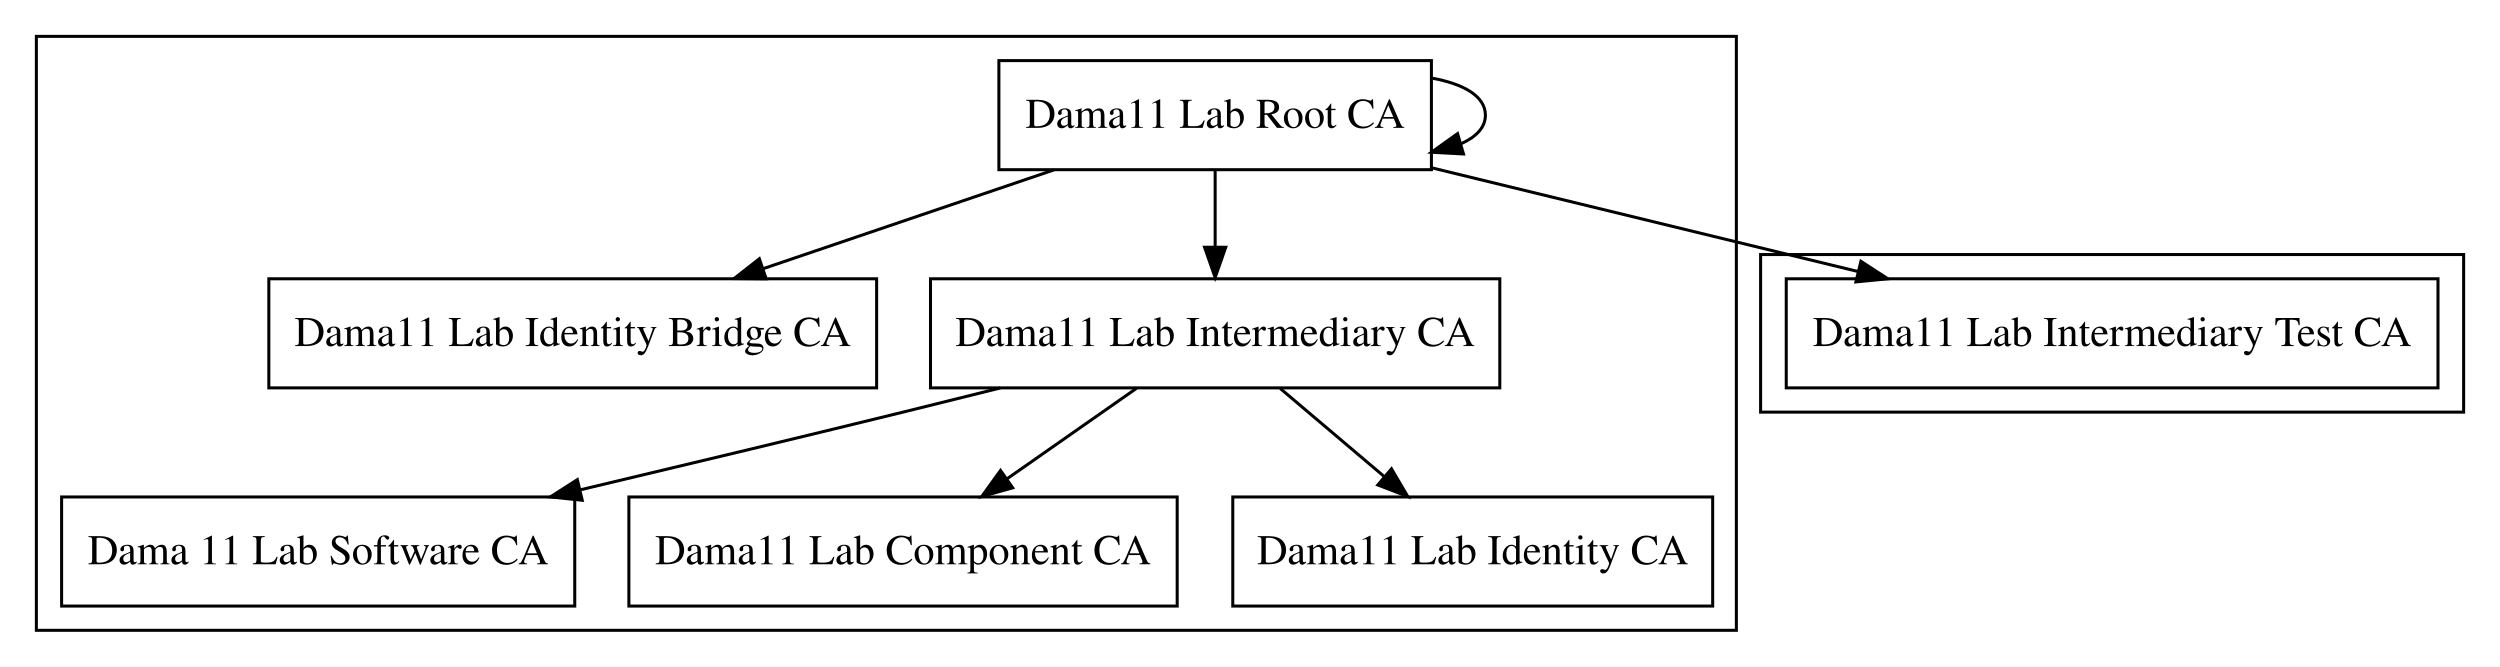
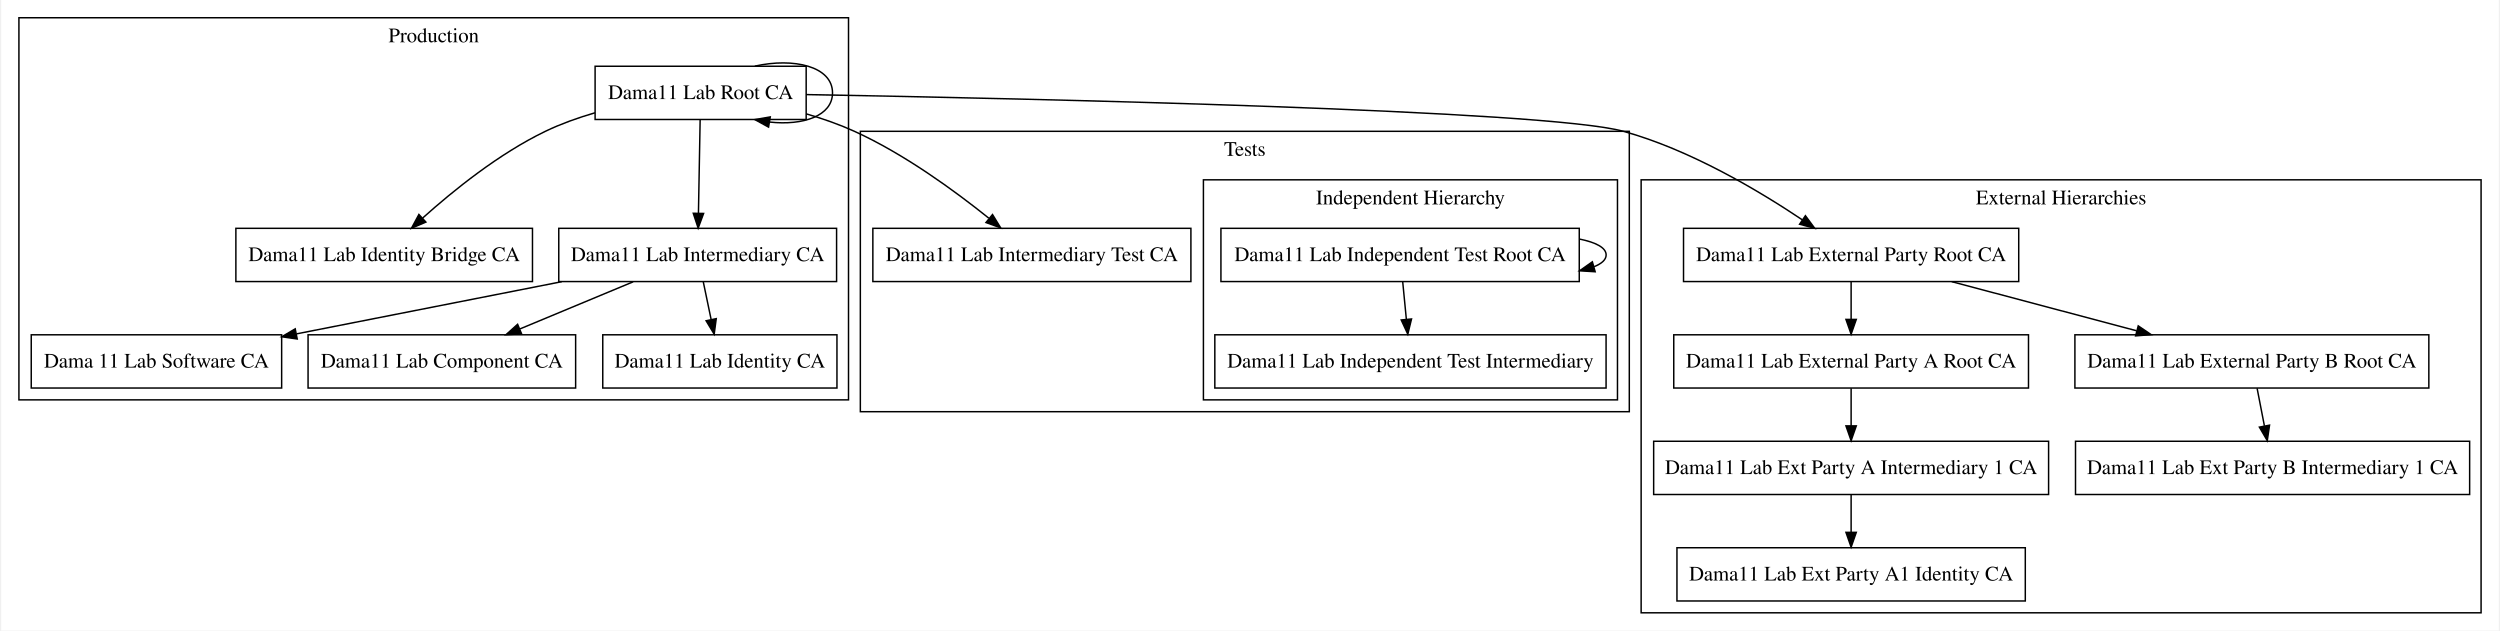
- <svg xmlns="http://www.w3.org/2000/svg" width="825pt" height="220pt" viewBox="0.00 0.00 825.00 220.00">
-   <g id="graph0" class="graph" transform="scale(1 1) rotate(0) translate(4 216)">
-     <polygon fill="#ffffff" stroke="transparent" points="-4,4 -4,-216 821,-216 821,4 -4,4" />
+ <svg xmlns="http://www.w3.org/2000/svg" width="1689pt" height="426pt" viewBox="0.00 0.00 1689.00 426.40">
+   <g id="graph0" class="graph" transform="scale(1 1) rotate(0) translate(4 422.4)">
+     <polygon fill="#ffffff" stroke="transparent" points="-4,4 -4,-422.4 1685,-422.4 1685,4 -4,4" />
    <g id="clust1" class="cluster">
-       <polygon fill="none" stroke="#000000" points="577,-80 577,-132 809,-132 809,-80 577,-80" />
+       <polygon fill="none" stroke="#000000" points="577,-144 577,-333.6 1097,-333.6 1097,-144 577,-144" />
+       <text text-anchor="middle" x="837" y="-317" font-family="Times,serif" font-size="14.00" fill="#000000">Tests</text>
    </g>
    <g id="clust2" class="cluster">
-       <polygon fill="none" stroke="#000000" points="8,-8 8,-204 569,-204 569,-8 8,-8" />
+       <polygon fill="none" stroke="#000000" points="809,-152 809,-300.8 1089,-300.8 1089,-152 809,-152" />
+       <text text-anchor="middle" x="949" y="-284.2" font-family="Times,serif" font-size="14.00" fill="#000000">Independent Hierarchy</text>
+     </g>
+     <g id="clust3" class="cluster">
+       <polygon fill="none" stroke="#000000" points="1105,-8 1105,-300.8 1673,-300.8 1673,-8 1105,-8" />
+       <text text-anchor="middle" x="1389" y="-284.2" font-family="Times,serif" font-size="14.00" fill="#000000">External Hierarchies</text>
+     </g>
+     <g id="clust4" class="cluster">
+       <polygon fill="none" stroke="#000000" points="8,-152 8,-410.4 569,-410.4 569,-152 8,-152" />
+       <text text-anchor="middle" x="288.5" y="-393.8" font-family="Times,serif" font-size="14.00" fill="#000000">Production</text>
    </g>
    <g id="node1" class="node">
-       <polygon fill="none" stroke="#000000" points="800.537,-124 585.463,-124 585.463,-88 800.537,-88 800.537,-124" />
-       <text text-anchor="middle" x="693" y="-101.8" font-family="Times,serif" font-size="14.00" fill="#000000">Dama11 Lab Intermediary Test CA</text>
+       <polygon fill="none" stroke="#000000" points="800.537,-268 585.463,-268 585.463,-232 800.537,-232 800.537,-268" />
+       <text text-anchor="middle" x="693" y="-245.8" font-family="Times,serif" font-size="14.00" fill="#000000">Dama11 Lab Intermediary Test CA</text>
    </g>
    <g id="node2" class="node">
-       <polygon fill="none" stroke="#000000" points="468.365,-196 325.635,-196 325.635,-160 468.365,-160 468.365,-196" />
-       <text text-anchor="middle" x="397" y="-173.8" font-family="Times,serif" font-size="14.00" fill="#000000">Dama11 Lab Root CA</text>
+       <polygon fill="none" stroke="#000000" points="1081.289,-196 816.712,-196 816.712,-160 1081.289,-160 1081.289,-196" />
+       <text text-anchor="middle" x="949" y="-173.8" font-family="Times,serif" font-size="14.00" fill="#000000">Dama11 Lab Independent Test Intermediary</text>
+     </g>
+     <g id="node3" class="node">
+       <polygon fill="none" stroke="#000000" points="1063.162,-268 820.838,-268 820.838,-232 1063.162,-232 1063.162,-268" />
+       <text text-anchor="middle" x="942" y="-245.8" font-family="Times,serif" font-size="14.00" fill="#000000">Dama11 Lab Independent Test Root CA</text>
    </g>
    <g id="edge3" class="edge">
-       <path fill="none" stroke="#000000" d="M468.276,-160.663C510.66,-150.353 564.647,-137.221 609.083,-126.412" />
-       <polygon fill="#000000" stroke="#000000" points="610.102,-129.766 618.992,-124.002 608.448,-122.965 610.102,-129.766" />
+       <path fill="none" stroke="#000000" d="M943.766,-231.831C944.515,-224.131 945.405,-214.974 946.237,-206.417" />
+       <polygon fill="#000000" stroke="#000000" points="949.726,-206.705 947.21,-196.413 942.759,-206.028 949.726,-206.705" />
+     </g>
+     <g id="edge4" class="edge">
+       <path fill="none" stroke="#000000" d="M1063.344,-260.728C1074.386,-258.498 1081.331,-254.922 1081.331,-250 1081.331,-246.77 1078.34,-244.12 1073.163,-242.049" />
+       <polygon fill="#000000" stroke="#000000" points="1073.919,-238.626 1063.344,-239.272 1072.014,-245.361 1073.919,-238.626" />
+     </g>
+     <g id="node4" class="node">
+       <polygon fill="none" stroke="#000000" points="1380.533,-124 1113.467,-124 1113.467,-88 1380.533,-88 1380.533,-124" />
+       <text text-anchor="middle" x="1247" y="-101.8" font-family="Times,serif" font-size="14.00" fill="#000000">Dama11 Lab Ext Party A Intermediary 1 CA</text>
+     </g>
+     <g id="node5" class="node">
+       <polygon fill="none" stroke="#000000" points="1364.782,-52 1129.218,-52 1129.218,-16 1364.782,-16 1364.782,-52" />
+       <text text-anchor="middle" x="1247" y="-29.8" font-family="Times,serif" font-size="14.00" fill="#000000">Dama11 Lab Ext Party A1 Identity CA</text>
+     </g>
+     <g id="edge2" class="edge">
+       <path fill="none" stroke="#000000" d="M1247,-87.831C1247,-80.131 1247,-70.974 1247,-62.417" />
+       <polygon fill="#000000" stroke="#000000" points="1250.5,-62.413 1247,-52.413 1243.5,-62.413 1250.5,-62.413" />
+     </g>
+     <g id="node6" class="node">
+       <polygon fill="none" stroke="#000000" points="1665.263,-124 1398.737,-124 1398.737,-88 1665.263,-88 1665.263,-124" />
+       <text text-anchor="middle" x="1532" y="-101.8" font-family="Times,serif" font-size="14.00" fill="#000000">Dama11 Lab Ext Party B Intermediary 1 CA</text>
+     </g>
+     <g id="node7" class="node">
+       <polygon fill="none" stroke="#000000" points="1360.336,-268 1133.664,-268 1133.664,-232 1360.336,-232 1360.336,-268" />
+       <text text-anchor="middle" x="1247" y="-245.8" font-family="Times,serif" font-size="14.00" fill="#000000">Dama11 Lab External Party Root CA</text>
+     </g>
+     <g id="node8" class="node">
+       <polygon fill="none" stroke="#000000" points="1366.943,-196 1127.057,-196 1127.057,-160 1366.943,-160 1366.943,-196" />
+       <text text-anchor="middle" x="1247" y="-173.8" font-family="Times,serif" font-size="14.00" fill="#000000">Dama11 Lab External Party A Root CA</text>
+     </g>
+     <g id="edge11" class="edge">
+       <path fill="none" stroke="#000000" d="M1247,-231.831C1247,-224.131 1247,-214.974 1247,-206.417" />
+       <polygon fill="#000000" stroke="#000000" points="1250.5,-206.413 1247,-196.413 1243.5,-206.413 1250.5,-206.413" />
+     </g>
+     <g id="node9" class="node">
+       <polygon fill="none" stroke="#000000" points="1637.673,-196 1398.327,-196 1398.327,-160 1637.673,-160 1637.673,-196" />
+       <text text-anchor="middle" x="1518" y="-173.8" font-family="Times,serif" font-size="14.00" fill="#000000">Dama11 Lab External Party B Root CA</text>
+     </g>
+     <g id="edge12" class="edge">
+       <path fill="none" stroke="#000000" d="M1315.035,-231.924C1353.049,-221.825 1400.573,-209.198 1440.077,-198.703" />
+       <polygon fill="#000000" stroke="#000000" points="1441.171,-202.034 1449.937,-196.083 1439.374,-195.268 1441.171,-202.034" />
    </g>
    <g id="edge1" class="edge">
-       <path fill="none" stroke="#000000" d="M468.371,-190.247C478.996,-188.34 486.182,-184.258 486.182,-178 486.182,-173.991 483.233,-170.875 478.32,-168.652" />
-       <polygon fill="#000000" stroke="#000000" points="478.951,-165.19 468.371,-165.753 476.993,-171.911 478.951,-165.19" />
-     </g>
-     <g id="node3" class="node">
-       <polygon fill="none" stroke="#000000" points="285.286,-124 84.714,-124 84.714,-88 285.286,-88 285.286,-124" />
-       <text text-anchor="middle" x="185" y="-101.8" font-family="Times,serif" font-size="14.00" fill="#000000">Dama11 Lab Identity Bridge CA</text>
-     </g>
-     <g id="edge2" class="edge">
-       <path fill="none" stroke="#000000" d="M343.777,-159.924C314.669,-150.039 278.433,-137.732 247.931,-127.373" />
-       <polygon fill="#000000" stroke="#000000" points="248.839,-123.985 238.245,-124.083 246.588,-130.613 248.839,-123.985" />
-     </g>
-     <g id="node4" class="node">
-       <polygon fill="none" stroke="#000000" points="490.935,-124 303.065,-124 303.065,-88 490.935,-88 490.935,-124" />
-       <text text-anchor="middle" x="397" y="-101.8" font-family="Times,serif" font-size="14.00" fill="#000000">Dama11 Lab Intermediary CA</text>
-     </g>
-     <g id="edge4" class="edge">
-       <path fill="none" stroke="#000000" d="M397,-159.831C397,-152.131 397,-142.974 397,-134.417" />
-       <polygon fill="#000000" stroke="#000000" points="400.5,-134.413 397,-124.413 393.5,-134.413 400.5,-134.413" />
-     </g>
-     <g id="node5" class="node">
-       <polygon fill="none" stroke="#000000" points="185.667,-52 16.333,-52 16.333,-16 185.667,-16 185.667,-52" />
-       <text text-anchor="middle" x="101" y="-29.8" font-family="Times,serif" font-size="14.00" fill="#000000">Dama 11 Lab Software CA</text>
+       <path fill="none" stroke="#000000" d="M1247,-159.831C1247,-152.131 1247,-142.974 1247,-134.417" />
+       <polygon fill="#000000" stroke="#000000" points="1250.5,-134.413 1247,-124.413 1243.5,-134.413 1250.5,-134.413" />
    </g>
    <g id="edge5" class="edge">
-       <path fill="none" stroke="#000000" d="M326.109,-87.974C315.357,-85.278 304.389,-82.549 294,-80 259.287,-71.482 221.006,-62.312 187.752,-54.418" />
-       <polygon fill="#000000" stroke="#000000" points="188.141,-50.913 177.603,-52.011 186.525,-57.724 188.141,-50.913" />
+       <path fill="none" stroke="#000000" d="M1521.533,-159.831C1523.03,-152.131 1524.811,-142.974 1526.475,-134.417" />
+       <polygon fill="#000000" stroke="#000000" points="1529.947,-134.898 1528.42,-124.413 1523.075,-133.561 1529.947,-134.898" />
    </g>
-     <g id="node6" class="node">
-       <polygon fill="none" stroke="#000000" points="384.47,-52 203.53,-52 203.53,-16 384.47,-16 384.47,-52" />
-       <text text-anchor="middle" x="294" y="-29.8" font-family="Times,serif" font-size="14.00" fill="#000000">Dama11 Lab Component CA</text>
+     <g id="node10" class="node">
+       <polygon fill="none" stroke="#000000" points="540.365,-377.6 397.635,-377.6 397.635,-341.6 540.365,-341.6 540.365,-377.6" />
+       <text text-anchor="middle" x="469" y="-355.4" font-family="Times,serif" font-size="14.00" fill="#000000">Dama11 Lab Root CA</text>
+     </g>
+     <g id="edge9" class="edge">
+       <path fill="none" stroke="#000000" d="M540.387,-345.424C551.536,-342.17 562.75,-338.26 573,-333.6 606.554,-318.344 640.642,-293.507 663.868,-274.861" />
+       <polygon fill="#000000" stroke="#000000" points="666.375,-277.333 671.912,-268.301 661.951,-271.908 666.375,-277.333" />
+     </g>
+     <g id="edge7" class="edge">
+       <path fill="none" stroke="#000000" d="M540.297,-358.443C692.785,-355.706 1041.004,-347.962 1093,-333.6 1137.838,-321.215 1184.053,-293.8 1214.005,-273.728" />
+       <polygon fill="#000000" stroke="#000000" points="1216.089,-276.544 1222.382,-268.02 1212.148,-270.759 1216.089,-276.544" />
    </g>
    <g id="edge6" class="edge">
-       <path fill="none" stroke="#000000" d="M371.009,-87.831C358.078,-78.793 342.278,-67.748 328.362,-58.02" />
-       <polygon fill="#000000" stroke="#000000" points="330.184,-55.023 319.983,-52.163 326.174,-60.761 330.184,-55.023" />
+       <path fill="none" stroke="#000000" d="M505.643,-377.67C531.964,-383.553 558.182,-377.53 558.182,-359.6 558.182,-343.982 538.288,-337.398 515.761,-339.849" />
+       <polygon fill="#000000" stroke="#000000" points="514.934,-336.438 505.643,-341.53 516.082,-343.343 514.934,-336.438" />
    </g>
-     <g id="node7" class="node">
-       <polygon fill="none" stroke="#000000" points="561.184,-52 402.816,-52 402.816,-16 561.184,-16 561.184,-52" />
-       <text text-anchor="middle" x="482" y="-29.8" font-family="Times,serif" font-size="14.00" fill="#000000">Dama11 Lab Identity CA</text>
+     <g id="node11" class="node">
+       <polygon fill="none" stroke="#000000" points="355.286,-268 154.714,-268 154.714,-232 355.286,-232 355.286,-268" />
+       <text text-anchor="middle" x="255" y="-245.8" font-family="Times,serif" font-size="14.00" fill="#000000">Dama11 Lab Identity Bridge CA</text>
    </g>
-     <g id="edge7" class="edge">
-       <path fill="none" stroke="#000000" d="M418.449,-87.831C428.818,-79.049 441.423,-68.371 452.665,-58.849" />
-       <polygon fill="#000000" stroke="#000000" points="455.19,-61.297 460.558,-52.163 450.665,-55.956 455.19,-61.297" />
+     <g id="edge8" class="edge">
+       <path fill="none" stroke="#000000" d="M397.569,-346.135C386.06,-342.777 374.492,-338.649 364,-333.6 332.749,-318.562 301.83,-293.632 280.95,-274.901" />
+       <polygon fill="#000000" stroke="#000000" points="283.203,-272.219 273.459,-268.06 278.482,-277.388 283.203,-272.219" />
+     </g>
+     <g id="node12" class="node">
+       <polygon fill="none" stroke="#000000" points="560.935,-268 373.065,-268 373.065,-232 560.935,-232 560.935,-268" />
+       <text text-anchor="middle" x="467" y="-245.8" font-family="Times,serif" font-size="14.00" fill="#000000">Dama11 Lab Intermediary CA</text>
+     </g>
+     <g id="edge10" class="edge">
+       <path fill="none" stroke="#000000" d="M468.67,-341.502C468.356,-324.288 467.878,-298.133 467.514,-278.189" />
+       <polygon fill="#000000" stroke="#000000" points="471.013,-278.06 467.331,-268.125 464.014,-278.187 471.013,-278.06" />
+     </g>
+     <g id="node13" class="node">
+       <polygon fill="none" stroke="#000000" points="185.667,-196 16.333,-196 16.333,-160 185.667,-160 185.667,-196" />
+       <text text-anchor="middle" x="101" y="-173.8" font-family="Times,serif" font-size="14.00" fill="#000000">Dama 11 Lab Software CA</text>
+     </g>
+     <g id="edge13" class="edge">
+       <path fill="none" stroke="#000000" d="M375.115,-231.924C320.395,-221.16 251.083,-207.525 195.849,-196.659" />
+       <polygon fill="#000000" stroke="#000000" points="196.193,-193.16 185.706,-194.663 194.842,-200.028 196.193,-193.16" />
+     </g>
+     <g id="node14" class="node">
+       <polygon fill="none" stroke="#000000" points="384.47,-196 203.53,-196 203.53,-160 384.47,-160 384.47,-196" />
+       <text text-anchor="middle" x="294" y="-173.8" font-family="Times,serif" font-size="14.00" fill="#000000">Dama11 Lab Component CA</text>
+     </g>
+     <g id="edge14" class="edge">
+       <path fill="none" stroke="#000000" d="M423.345,-231.831C400.104,-222.159 371.343,-210.189 346.848,-199.994" />
+       <polygon fill="#000000" stroke="#000000" points="347.918,-196.649 337.341,-196.038 345.229,-203.112 347.918,-196.649" />
+     </g>
+     <g id="node15" class="node">
+       <polygon fill="none" stroke="#000000" points="561.184,-196 402.816,-196 402.816,-160 561.184,-160 561.184,-196" />
+       <text text-anchor="middle" x="482" y="-173.8" font-family="Times,serif" font-size="14.00" fill="#000000">Dama11 Lab Identity CA</text>
+     </g>
+     <g id="edge15" class="edge">
+       <path fill="none" stroke="#000000" d="M470.785,-231.831C472.389,-224.131 474.297,-214.974 476.08,-206.417" />
+       <polygon fill="#000000" stroke="#000000" points="479.551,-206.917 478.164,-196.413 472.698,-205.489 479.551,-206.917" />
    </g>
  </g>
</svg>
